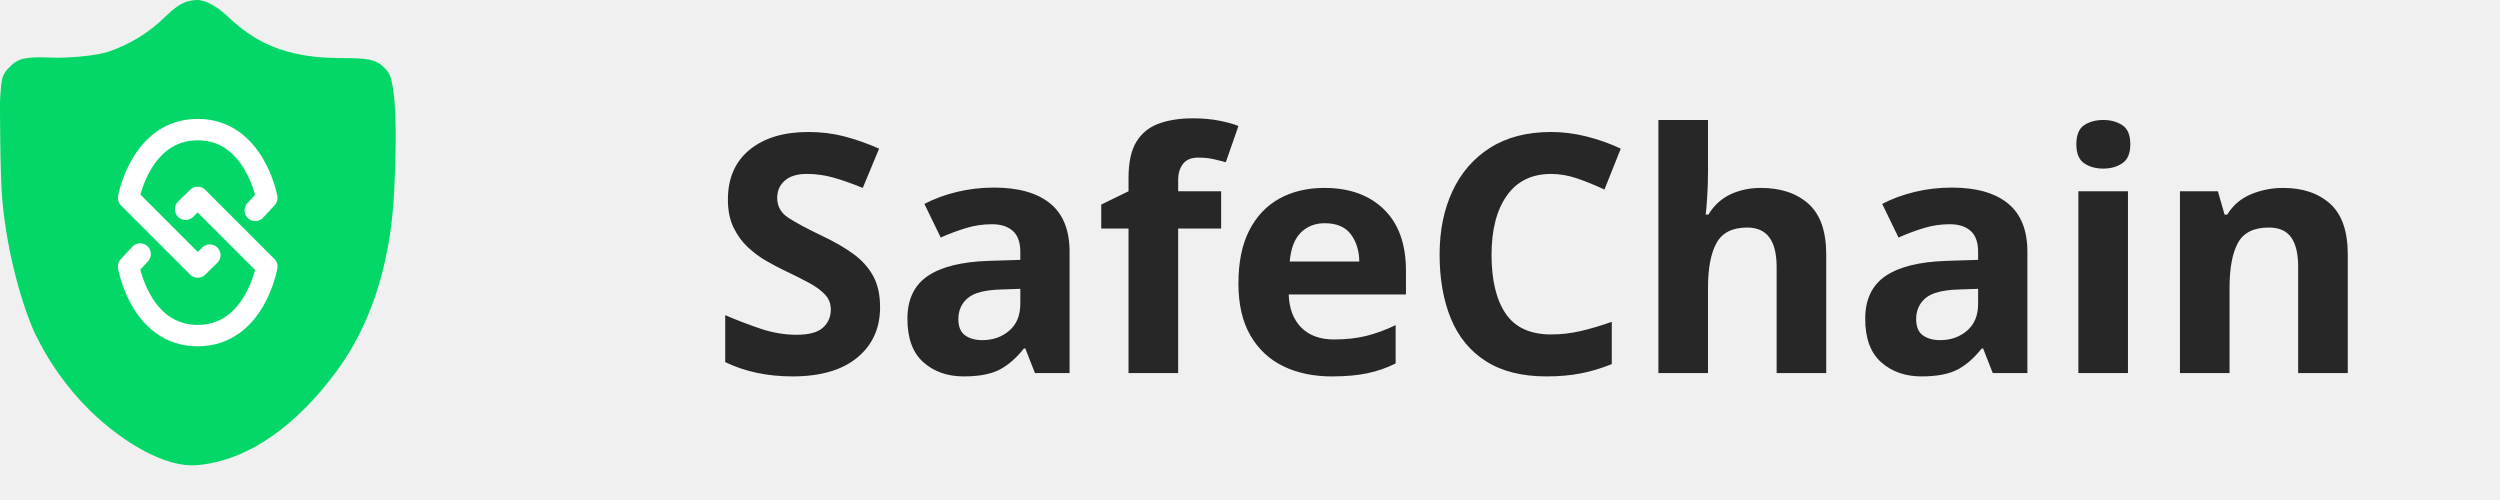
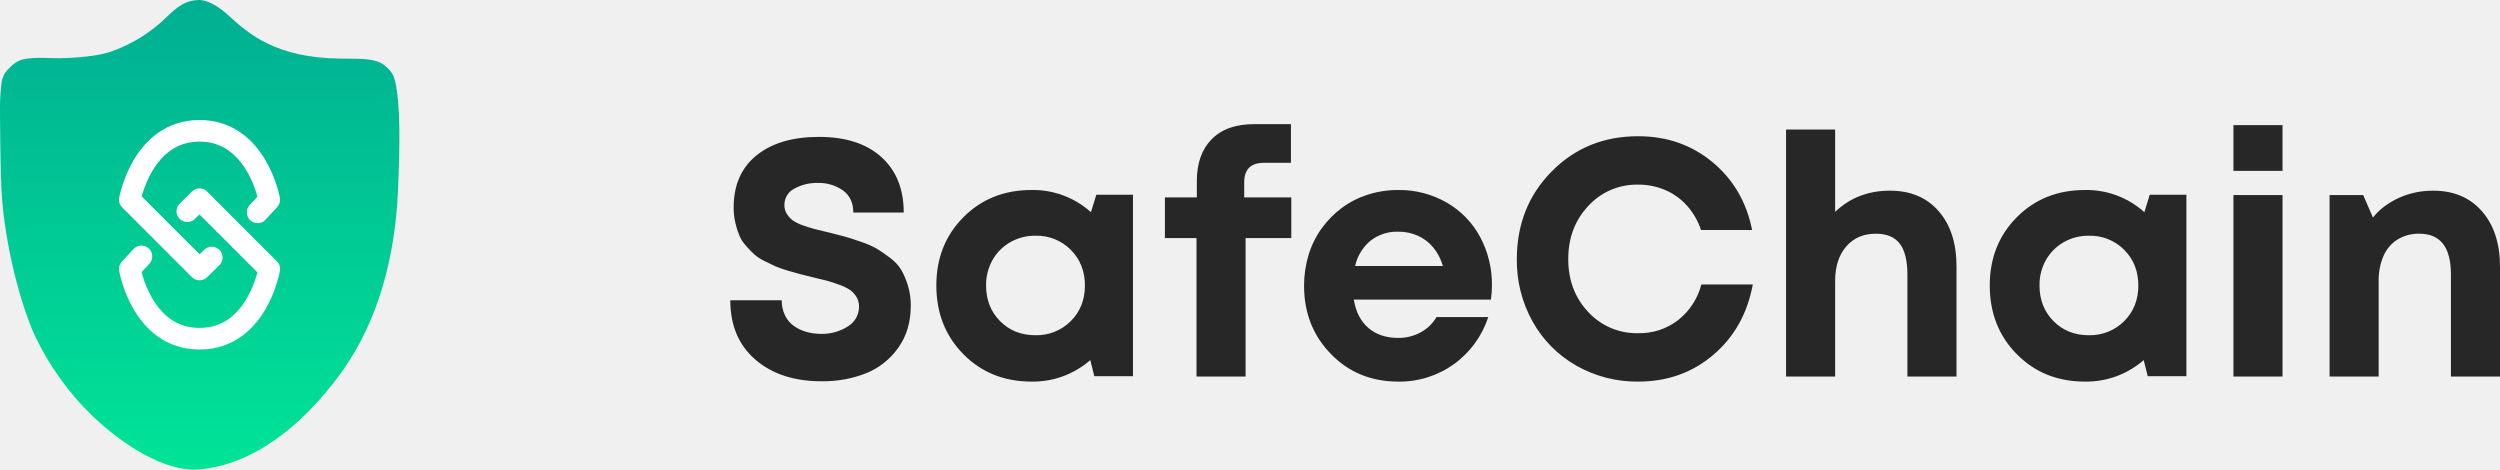
- <svg xmlns="http://www.w3.org/2000/svg" width="1283.648" height="256.567" viewBox="0 0 1283.648 256.567">
-   <g id="green2" transform="translate(-2085.352 -1602.433)">
-     <g id="Group_153" data-name="Group 153" transform="translate(1952.604 1487.705)">
-       <path id="Path_86" data-name="Path 86" d="M6045.016-1601.136s5.845-1.187,15.761,7.9,23.967,21.568,56.81,21.843c11.659.1,18.164-.027,22.372,3.406,1.925,1.57,4.34,3.493,5.387,7.767,2.859,11.65,2.592,33,1.519,56.566-1.451,31.883-9.362,65.4-29.278,92.624s-45.141,46.6-72.369,48.7c-15.574,1.2-37.216-11.157-54.517-27.987a142.158,142.158,0,0,1-28.332-39.676c-5.969-12.905-14.213-39.843-16.78-68.718-1.154-12.981-1.153-49.557-1.153-49.557s.241-10.177,1.408-13.424a11.859,11.859,0,0,1,3.6-5.091,13.552,13.552,0,0,1,6.866-4.247c6.211-1.315,15.022-.448,18.174-.517,9.85-.214,19.811-1.223,25.538-3.083A76.346,76.346,0,0,0,6029.707-1593C6034.883-1597.962,6039.079-1600.969,6045.016-1601.136Z" transform="translate(-5811.688 1715.916)" fill="#02d767" />
-       <g id="Group_140" data-name="Group 140" transform="translate(198.778 180.868)">
-         <path id="Path_88" data-name="Path 88" d="M7818.06-1391.48l-5.919,6.4s6.04,35.48,35.479,35.48,35.48-35.48,35.48-35.48l-35.48-35.48-6.214,6.1" transform="translate(-7812.141 1455.774)" fill="none" stroke="#fff" stroke-linecap="round" stroke-linejoin="round" stroke-width="11" />
-         <path id="Path_89" data-name="Path 89" d="M7877.18-1378.688l5.921-6.4s-6.307-35.073-35.48-35.073-35.479,35.073-35.479,35.073l35.479,35.481,6.215-6.1" transform="translate(-7812.141 1420.564)" fill="none" stroke="#fff" stroke-linecap="round" stroke-linejoin="round" stroke-width="11" />
+ <svg xmlns="http://www.w3.org/2000/svg" width="1271.839" height="238.937" viewBox="0 0 1271.839 238.937">
+   <defs>
+     <linearGradient id="linear-gradient" x1="0.5" x2="0.5" y2="1" gradientUnits="objectBoundingBox">
+       <stop offset="0" stop-color="#00af92" />
+       <stop offset="1" stop-color="#00e497" />
+     </linearGradient>
+   </defs>
+   <g id="Group_161" data-name="Group 161" transform="translate(-2085.352 -432.434)">
+     <g id="Component_11_1" data-name="Component 11 – 1" transform="translate(2085.352 432.434)">
+       <path id="Path_86" data-name="Path 86" d="M6045.016-1601.136s5.845-1.187,15.761,7.9,23.967,21.568,56.81,21.843c11.659.1,18.164-.027,22.372,3.406,1.925,1.57,4.34,3.493,5.387,7.767,2.859,11.65,2.592,33,1.519,56.566-1.451,31.883-9.362,65.4-29.278,92.624s-45.141,46.6-72.369,48.7c-15.574,1.2-37.216-11.157-54.517-27.987a142.158,142.158,0,0,1-28.332-39.676c-5.969-12.905-14.213-39.843-16.78-68.718-1.154-12.981-1.153-49.557-1.153-49.557s.241-10.177,1.408-13.424a11.859,11.859,0,0,1,3.6-5.091,13.552,13.552,0,0,1,6.866-4.247c6.211-1.315,15.022-.448,18.174-.517,9.85-.214,19.811-1.223,25.538-3.083A76.346,76.346,0,0,0,6029.707-1593C6034.883-1597.962,6039.079-1600.969,6045.016-1601.136Z" transform="translate(-5944.436 1601.187)" fill="url(#linear-gradient)" />
+       <g id="Component_252_1" data-name="Component 252 – 1" transform="translate(66.031 101.349)">
+         <path id="Path_88" data-name="Path 88" d="M7818.06-1391.48l-5.919,6.4s6.04,35.48,35.479,35.48,35.48-35.48,35.48-35.48l-35.48-35.48-6.214,6.1" transform="translate(-7812.141 1420.564)" fill="none" stroke="#fff" stroke-linecap="round" stroke-linejoin="round" stroke-width="11" />
      </g>
+       <path id="Path_89" data-name="Path 89" d="M7877.18-1378.688l5.921-6.4s-6.307-35.073-35.48-35.073-35.479,35.073-35.479,35.073l35.479,35.481,6.215-6.1" transform="translate(-7746.11 1486.704)" fill="none" stroke="#fff" stroke-linecap="round" stroke-linejoin="round" stroke-width="11" />
    </g>
-     <text id="SafeChain" transform="translate(2909 1794)" fill="#272727" font-size="171" font-family="Mont-Bold, Mont" font-weight="700">
-       <tspan x="-459.135" y="0">SafeChain</tspan>
-     </text>
+     <path id="Path_121" data-name="Path 121" d="M-405.783,2.394q-20.862,0-33.6-11.03t-12.74-30.182h26.163a17.159,17.159,0,0,0,1.624,7.61,14.235,14.235,0,0,0,4.446,5.386,20.261,20.261,0,0,0,6.413,3.078,27.256,27.256,0,0,0,7.524,1.026,24.2,24.2,0,0,0,13.595-3.762,11.687,11.687,0,0,0,5.728-10.26A8.844,8.844,0,0,0-388-40.613a12.229,12.229,0,0,0-3.163-3.42,24.469,24.469,0,0,0-5.472-2.65q-3.676-1.368-6.241-2.052t-7.7-1.881l-6.156-1.539q-2.052-.513-6.07-1.71A55.565,55.565,0,0,1-428.954-56q-2.137-.94-5.557-2.651a23.705,23.705,0,0,1-5.3-3.42q-1.881-1.71-4.189-4.275a19.39,19.39,0,0,1-3.506-5.387,39.749,39.749,0,0,1-2.052-6.5,34.265,34.265,0,0,1-.855-7.781q0-17.1,11.628-26.505t31.806-9.405q20.349,0,31.72,10.26t11.372,28.215h-25.65q0-7.353-5.215-11.2a21.15,21.15,0,0,0-12.91-3.848,23.392,23.392,0,0,0-11.885,2.907,9.175,9.175,0,0,0-5.044,8.379,8.108,8.108,0,0,0,1.283,4.532,12.632,12.632,0,0,0,2.993,3.249,20.833,20.833,0,0,0,5.3,2.565,61.686,61.686,0,0,0,6.07,1.881l7.439,1.8q5.472,1.368,8.208,2.138t7.866,2.565a43.7,43.7,0,0,1,7.952,3.506q2.822,1.71,6.584,4.532a21.4,21.4,0,0,1,5.728,6.156,37.843,37.843,0,0,1,3.42,8.037A34.294,34.294,0,0,1-360.3-36.081q0,12.483-6.327,21.375a36.838,36.838,0,0,1-16.33,13A59.723,59.723,0,0,1-405.783,2.394ZM-265.9-92.511h18.639V-.171h-19.665l-2.052-8.208A44.268,44.268,0,0,1-298.908,2.565q-20.862,0-34.628-13.937T-347.3-46.341q0-20.862,13.766-34.713T-298.908-94.9a43.926,43.926,0,0,1,30.267,11.286Zm-48.992,64.3q7.1,7.182,17.955,7.182a24.466,24.466,0,0,0,18.04-7.182q7.182-7.182,7.182-18.126T-278.9-64.467a24.361,24.361,0,0,0-17.955-7.182,25.187,25.187,0,0,0-12.91,3.335,24.041,24.041,0,0,0-8.978,9.063,25.705,25.705,0,0,0-3.249,12.91Q-321.993-35.4-314.9-28.215Zm148.172-62.928v20.691h-23.256V0h-24.966V-70.452h-16.074V-91.143h16.245v-8.379q0-13.509,7.524-21.2t21.717-7.695H-166.9v19.665h-13.68q-10.089,0-10.089,9.918v7.695ZM-64.638-46.512a54.4,54.4,0,0,1-.513,7.353h-69.768q1.539,9.405,7.439,14.45t15.133,5.045a23.374,23.374,0,0,0,11.457-2.822,20.685,20.685,0,0,0,8.037-7.78h26.334A47.692,47.692,0,0,1-83.961-6.327a47.228,47.228,0,0,1-28.386,8.892q-20.52,0-34.2-14.022t-13.68-34.713A53.332,53.332,0,0,1-157.919-61.9a45.315,45.315,0,0,1,6.669-13.509,48.665,48.665,0,0,1,10.174-10.345,44.949,44.949,0,0,1,13.167-6.755A49.952,49.952,0,0,1-112.347-94.9a48.087,48.087,0,0,1,24.881,6.5A44.121,44.121,0,0,1-70.537-70.794,50.988,50.988,0,0,1-64.638-46.512ZM-112.347-73.7a21.761,21.761,0,0,0-14.107,4.617,23.069,23.069,0,0,0-7.781,12.825H-89.6a26.344,26.344,0,0,0-4.959-9.491,21.889,21.889,0,0,0-7.781-5.9A23.97,23.97,0,0,0-112.347-73.7ZM9.747,2.565A62.218,62.218,0,0,1-21.717-5.558a58.29,58.29,0,0,1-22.23-22.4,63.543,63.543,0,0,1-8.037-31.72q0-26.676,17.7-44.631T9.747-122.265q21.888,0,37.791,13.167T67.716-74.556H41.724a35.544,35.544,0,0,0-7.011-12.227,31.5,31.5,0,0,0-11.03-8.037A34.218,34.218,0,0,0,9.747-97.641,33.362,33.362,0,0,0-15.647-86.783Q-25.821-75.924-25.821-59.765t10.174,26.933A33.488,33.488,0,0,0,9.747-22.059,32.1,32.1,0,0,0,30.1-28.728,34.013,34.013,0,0,0,41.9-46.854H68.058q-4.1,22.23-20.092,35.825T9.747,2.565ZM137.826-94.563q15.732,0,24.8,10.431t9.063,28.044V0H146.718V-51.984q0-10.431-3.848-15.561t-12.227-5.13q-9.4,0-15.048,6.5t-5.643,17.613V0H84.987V-125.685h24.966v41.9Q121.239-94.563,137.826-94.563Zm132.183,2.052h18.639V-.171H268.983l-2.052-8.208A44.268,44.268,0,0,1,237.006,2.565q-20.862,0-34.628-13.937t-13.766-34.97q0-20.862,13.766-34.713T237.006-94.9a43.926,43.926,0,0,1,30.267,11.286Zm-48.992,64.3q7.1,7.182,17.955,7.182a24.466,24.466,0,0,0,18.041-7.182q7.182-7.182,7.182-18.126t-7.182-18.126a24.361,24.361,0,0,0-17.955-7.182,25.187,25.187,0,0,0-12.911,3.335,24.04,24.04,0,0,0-8.978,9.063,25.705,25.705,0,0,0-3.249,12.91Q213.921-35.4,221.017-28.215Zm91.57-76.437v-23.256h24.966v23.256ZM312.588,0V-92.34h24.966V0ZM414.162-94.563q15.732,0,24.88,10.517t9.148,28.129V0H423.225V-51.984q0-20.691-16.074-20.691a20.548,20.548,0,0,0-11.03,2.907,18.55,18.55,0,0,0-7.182,8.379,30.829,30.829,0,0,0-2.479,12.825V0H361.494V-92.34h17.1l4.959,11.457a31.208,31.208,0,0,1,5.9-5.729,39.912,39.912,0,0,1,7.268-4.275,40.431,40.431,0,0,1,8.293-2.736A43.294,43.294,0,0,1,414.162-94.563Z" transform="translate(2909 624)" fill="#272727" />
  </g>
</svg>
